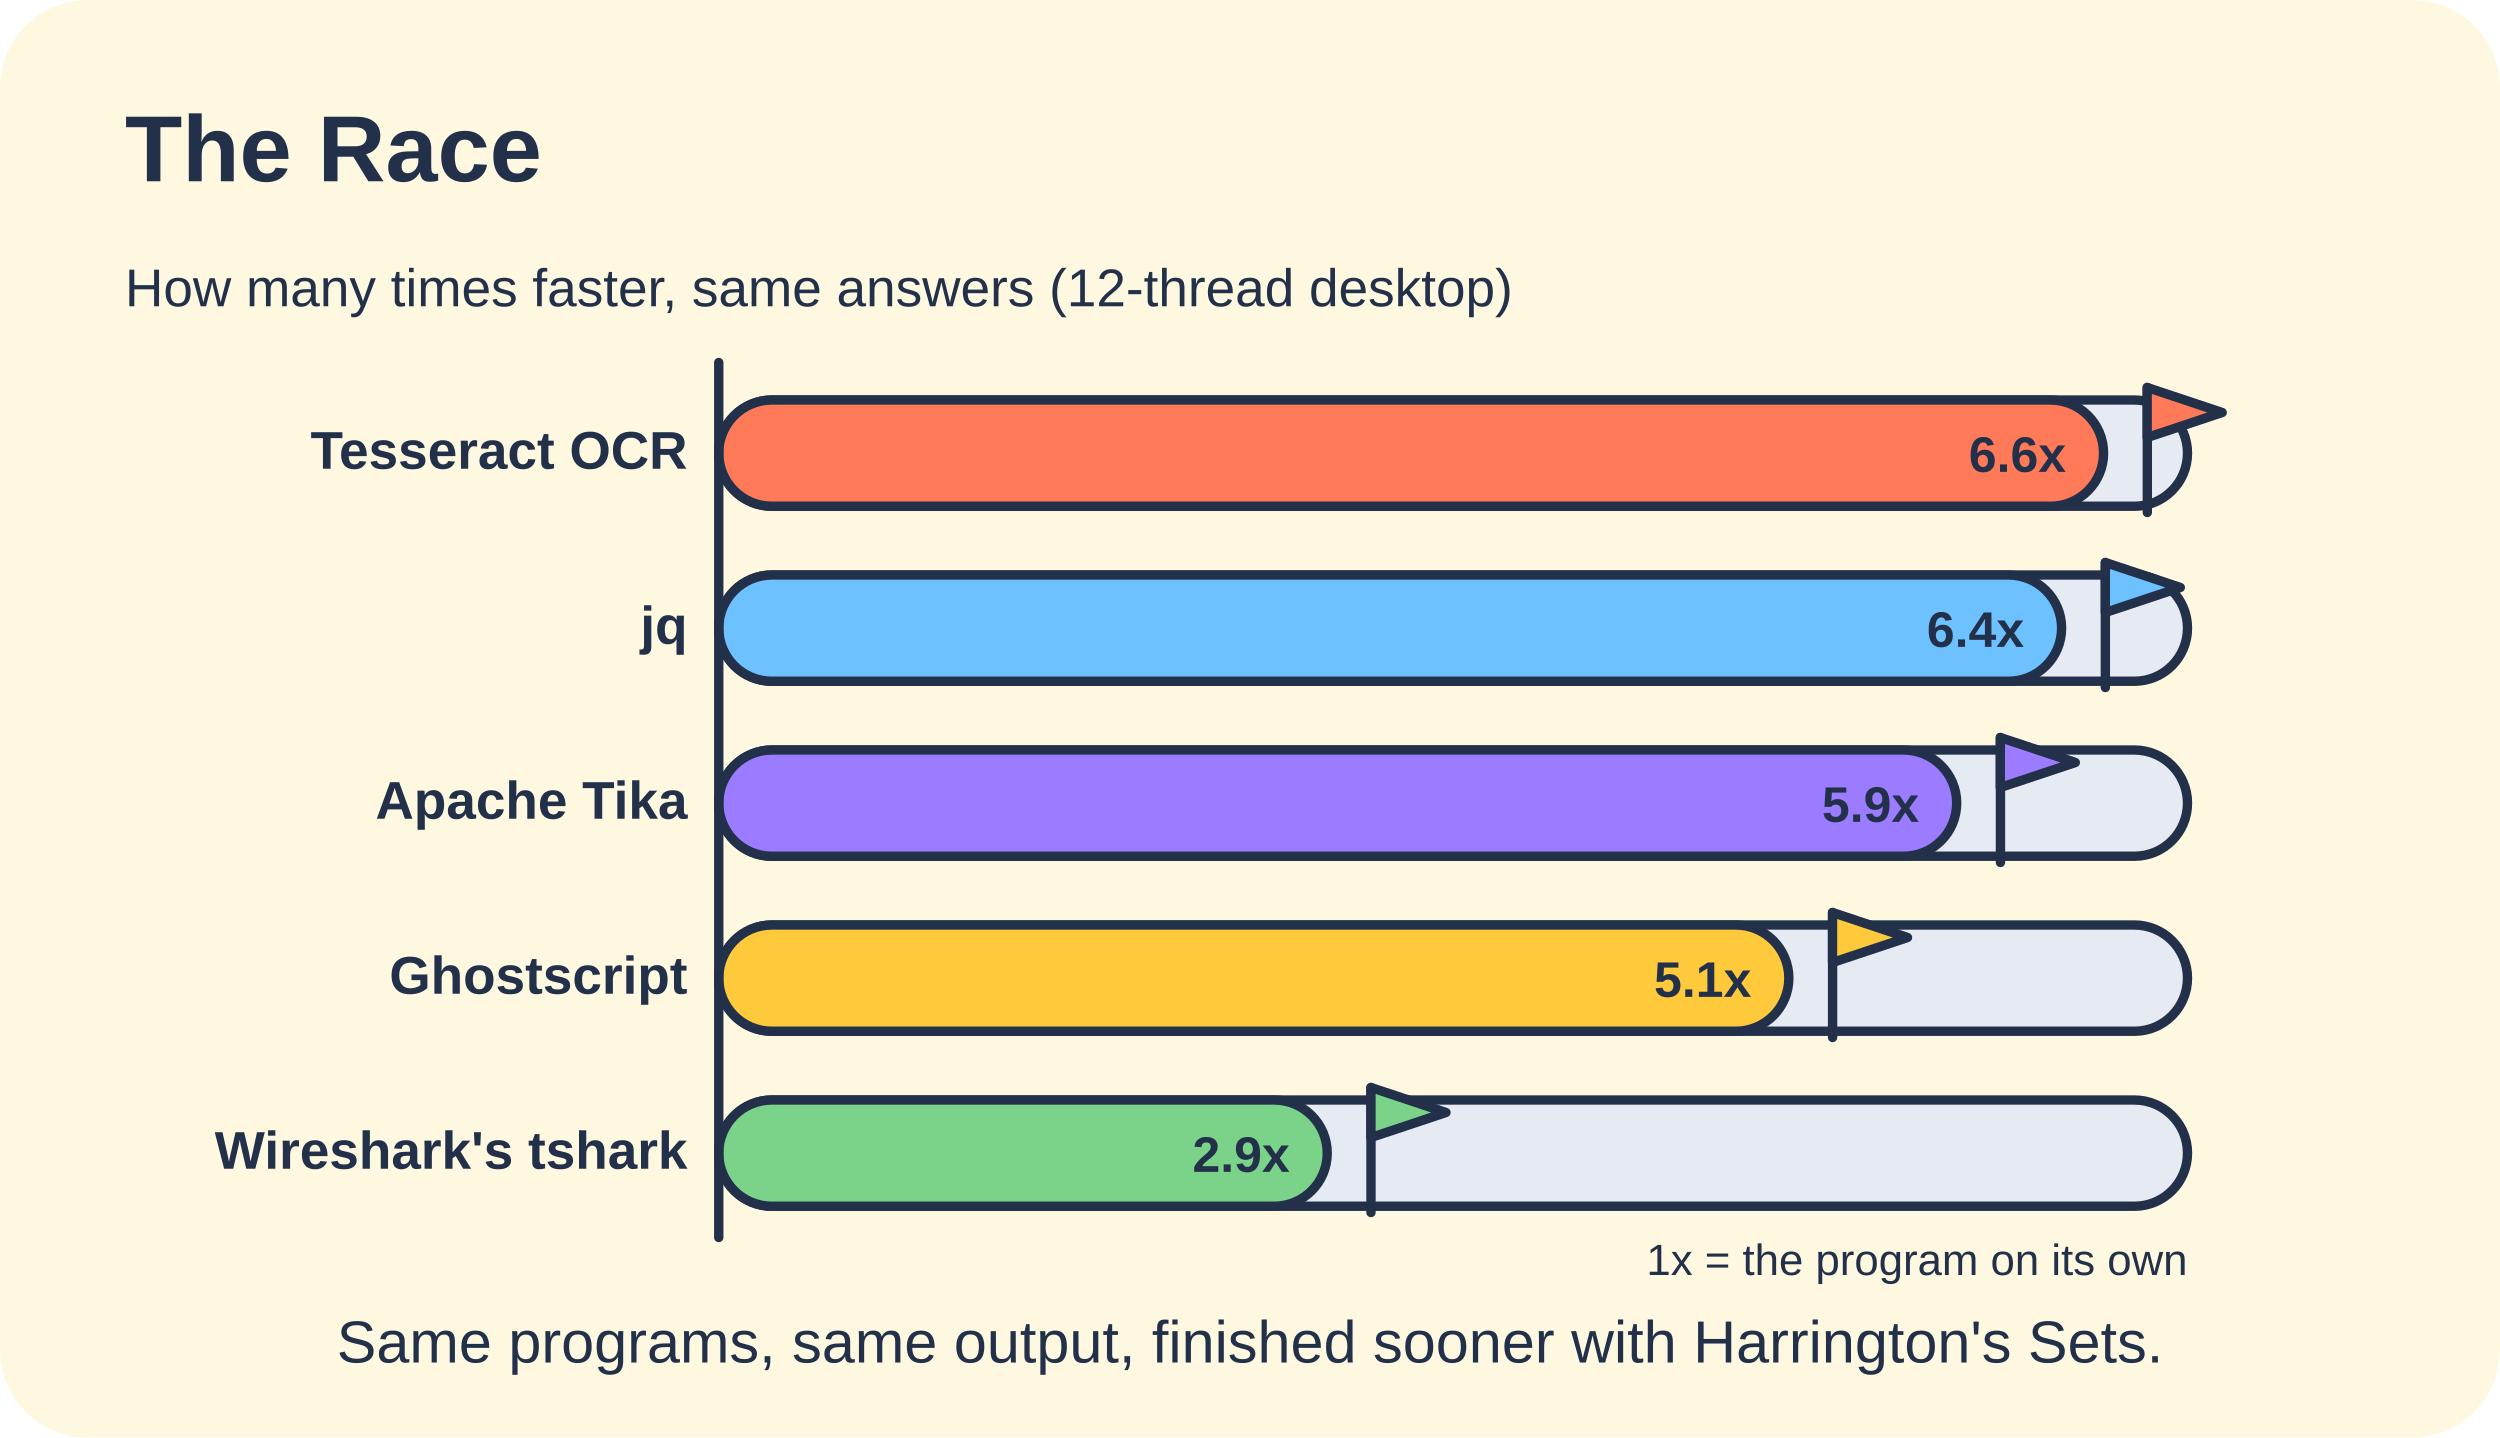
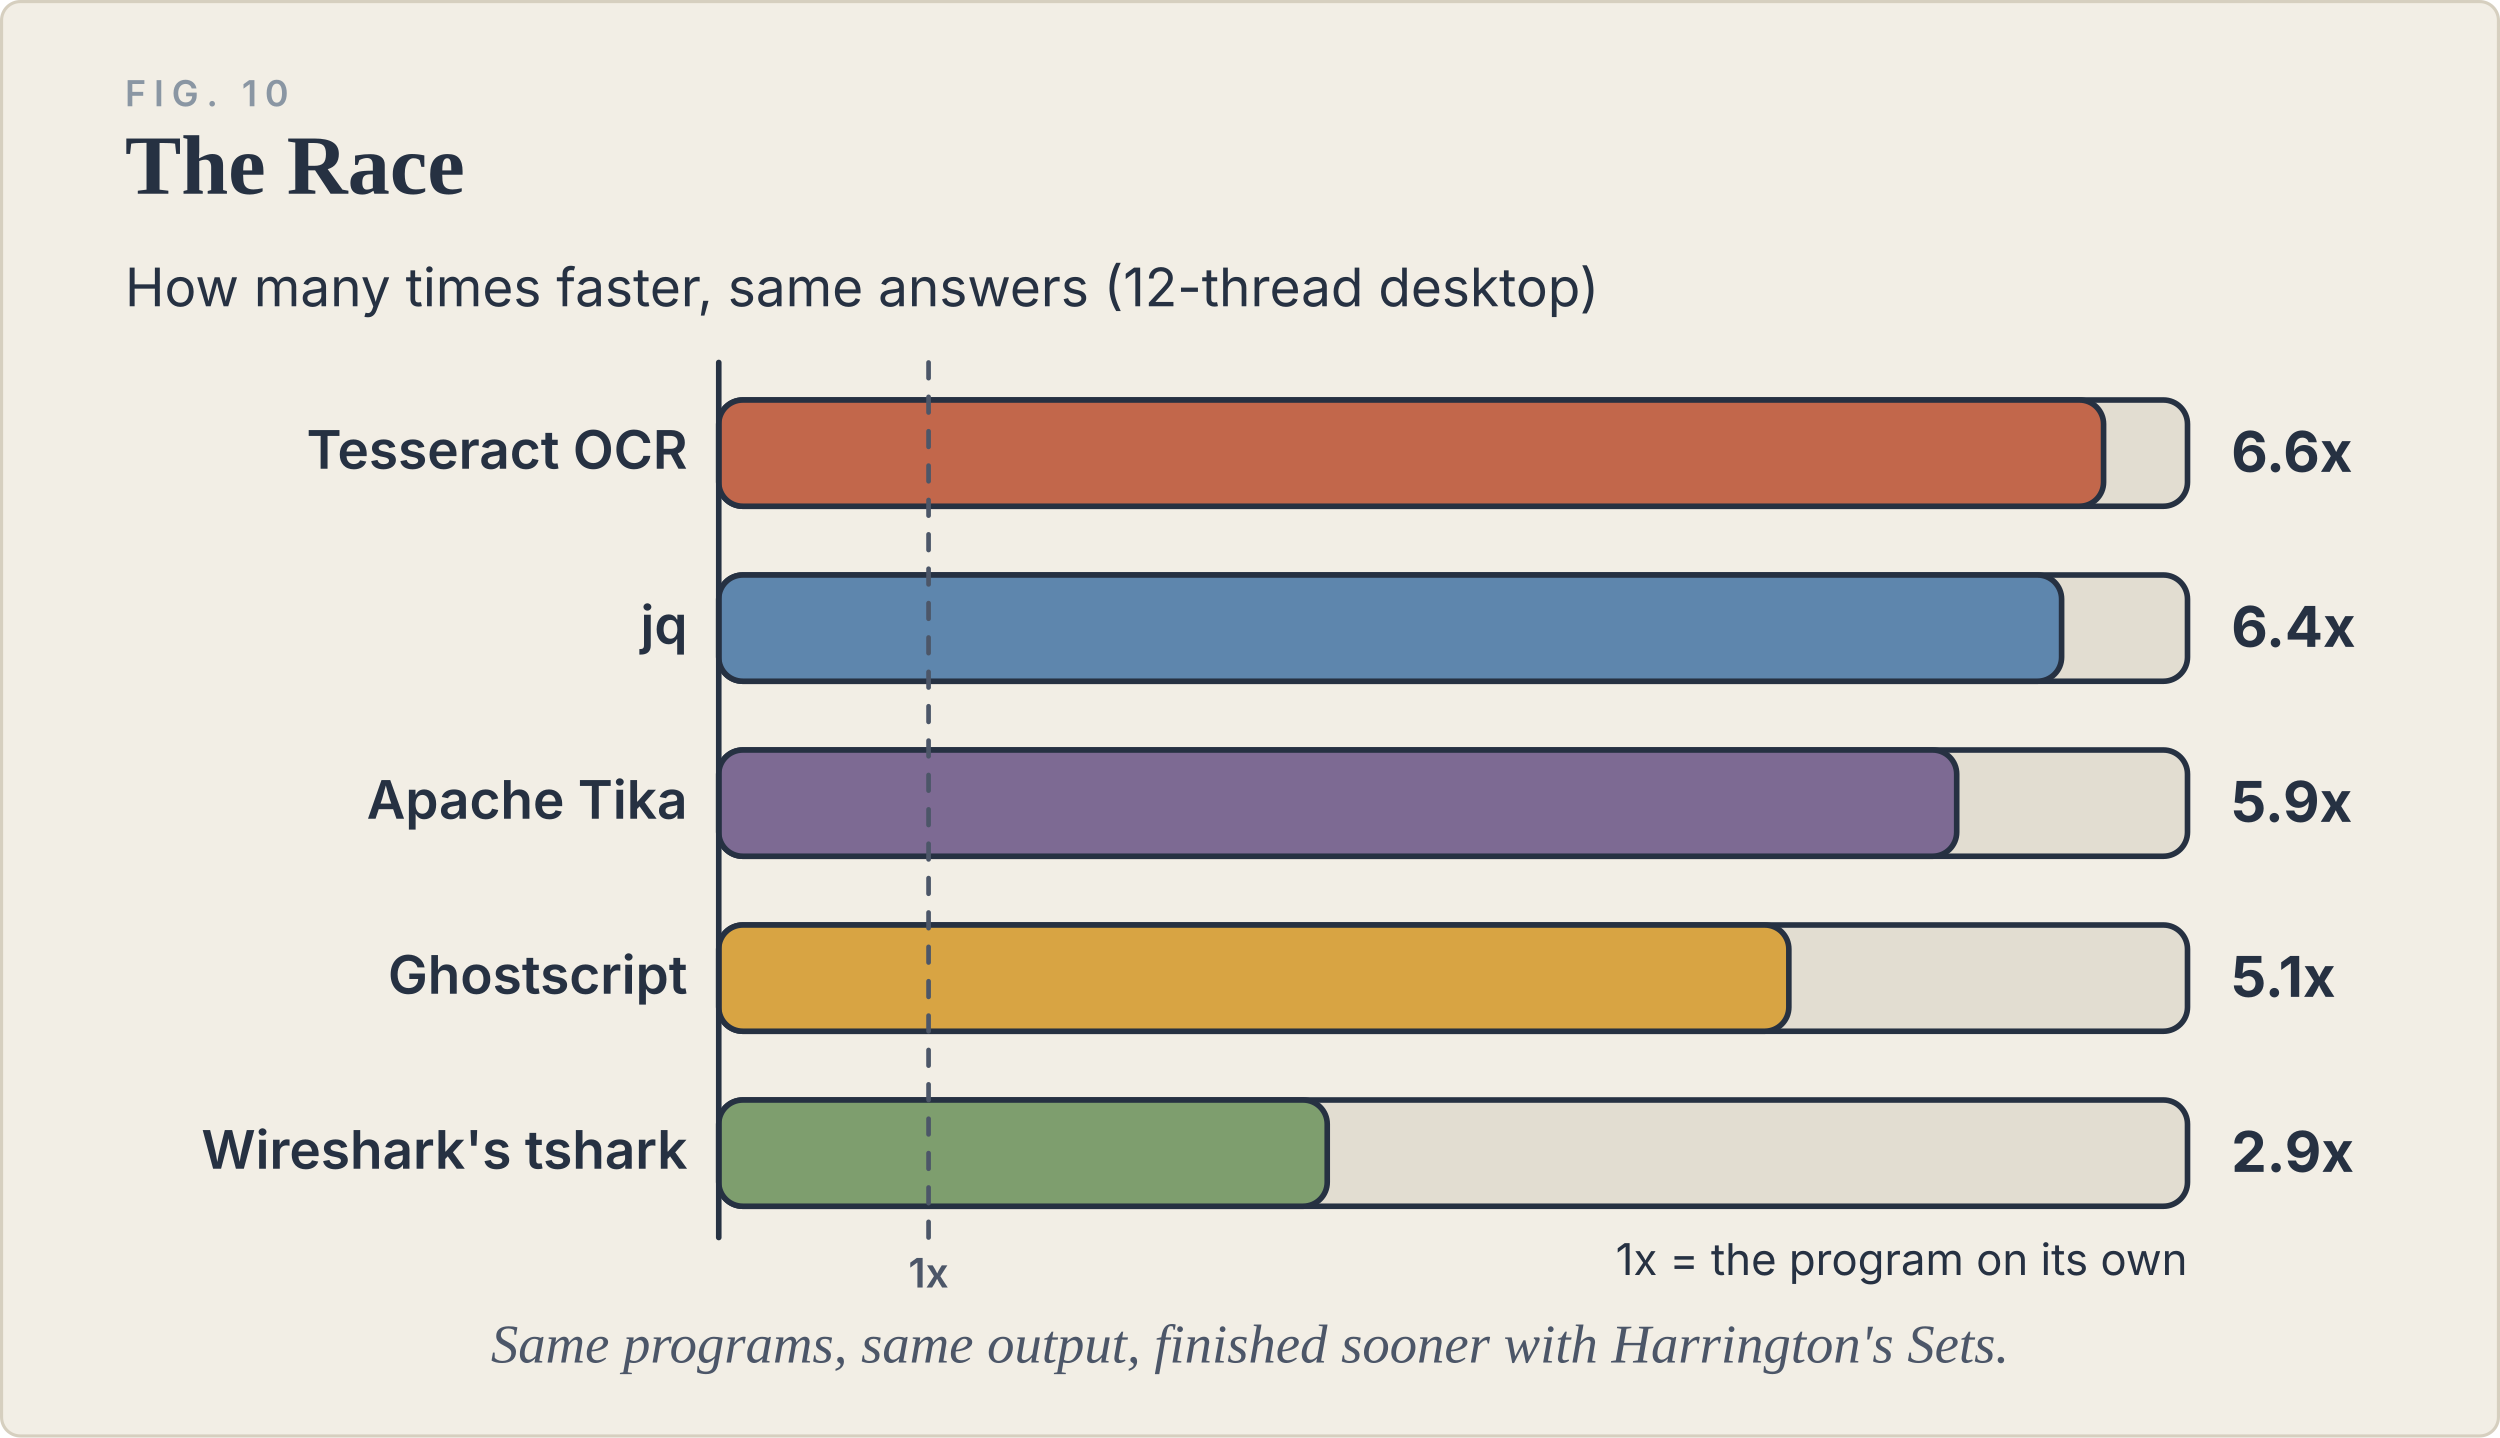
<svg xmlns="http://www.w3.org/2000/svg" viewBox="0 0 800 460" role="img" aria-label="The Race. Same programs, same output, finished sooner with Harrington's Sets.">
  <defs>
    <filter id="soft" x="-10%" y="-10%" width="130%" height="140%">
-       <feDropShadow dx="0" dy="5" stdDeviation="0" flood-color="#22304A" flood-opacity="0.18" />
+       <feDropShadow dx="2" dy="3" stdDeviation="0" flood-color="#263142" flood-opacity="0.10" />
    </filter>
  </defs>
-   <rect x="0" y="0" width="800" height="460" rx="28" fill="#FFF8E1" />
-   <g stroke="#22304A" stroke-width="4" stroke-linejoin="round" stroke-linecap="round" font-family="'Trebuchet MS', 'Arial Rounded MT Bold', 'Segoe UI', Arial, sans-serif">
-     <text x="40" y="58" font-size="30" font-weight="700" fill="#22304A" stroke="none">The Race</text>
-     <text x="40" y="98" font-size="17" font-weight="400" fill="#22304A" stroke="none" text-anchor="start">How many times faster, same answers (12-thread desktop)</text>
-     <text x="220" y="150" font-size="17" font-weight="700" fill="#22304A" stroke="none" text-anchor="end">Tesseract OCR</text>
-     <rect x="230" y="128" width="470" height="34" rx="17" fill="#E6EAF2" stroke-width="3" />
-     <rect x="230" y="128" width="443.143" height="34" rx="17" fill="#FF7A59" stroke-width="3" />
-     <text x="661.143" y="151" font-size="16" font-weight="700" fill="#22304A" stroke="none" text-anchor="end">6.6x</text>
-     <line x1="687.143" y1="124" x2="687.143" y2="164" stroke="#22304A" stroke-width="3" />
-     <polygon points="687.1,124.0 711.1,132.0 687.1,140.0" fill="#FF7A59" stroke-width="3" />
-     <text x="220" y="206" font-size="17" font-weight="700" fill="#22304A" stroke="none" text-anchor="end">jq</text>
-     <rect x="230" y="184" width="470" height="34" rx="17" fill="#E6EAF2" stroke-width="3" />
-     <rect x="230" y="184" width="429.714" height="34" rx="17" fill="#6EC1FF" stroke-width="3" />
-     <text x="647.714" y="207" font-size="16" font-weight="700" fill="#22304A" stroke="none" text-anchor="end">6.4x</text>
-     <line x1="673.714" y1="180" x2="673.714" y2="220" stroke="#22304A" stroke-width="3" />
-     <polygon points="673.7,180.0 697.7,188.0 673.7,196.0" fill="#6EC1FF" stroke-width="3" />
-     <text x="220" y="262" font-size="17" font-weight="700" fill="#22304A" stroke="none" text-anchor="end">Apache Tika</text>
-     <rect x="230" y="240" width="470" height="34" rx="17" fill="#E6EAF2" stroke-width="3" />
-     <rect x="230" y="240" width="396.143" height="34" rx="17" fill="#9B7BFF" stroke-width="3" />
-     <text x="614.143" y="263" font-size="16" font-weight="700" fill="#22304A" stroke="none" text-anchor="end">5.9x</text>
-     <line x1="640.143" y1="236" x2="640.143" y2="276" stroke="#22304A" stroke-width="3" />
-     <polygon points="640.1,236.0 664.1,244.0 640.1,252.0" fill="#9B7BFF" stroke-width="3" />
-     <text x="220" y="318" font-size="17" font-weight="700" fill="#22304A" stroke="none" text-anchor="end">Ghostscript</text>
-     <rect x="230" y="296" width="470" height="34" rx="17" fill="#E6EAF2" stroke-width="3" />
-     <rect x="230" y="296" width="342.429" height="34" rx="17" fill="#FFC93C" stroke-width="3" />
-     <text x="560.429" y="319" font-size="16" font-weight="700" fill="#22304A" stroke="none" text-anchor="end">5.1x</text>
-     <line x1="586.429" y1="292" x2="586.429" y2="332" stroke="#22304A" stroke-width="3" />
-     <polygon points="586.4,292.0 610.4,300.0 586.4,308.0" fill="#FFC93C" stroke-width="3" />
-     <text x="220" y="374" font-size="17" font-weight="700" fill="#22304A" stroke="none" text-anchor="end">Wireshark's tshark</text>
-     <rect x="230" y="352" width="470" height="34" rx="17" fill="#E6EAF2" stroke-width="3" />
-     <rect x="230" y="352" width="194.714" height="34" rx="17" fill="#7BD389" stroke-width="3" />
-     <text x="412.714" y="375" font-size="16" font-weight="700" fill="#22304A" stroke="none" text-anchor="end">2.9x</text>
-     <line x1="438.714" y1="348" x2="438.714" y2="388" stroke="#22304A" stroke-width="3" />
-     <polygon points="438.7,348.0 462.7,356.0 438.7,364.0" fill="#7BD389" stroke-width="3" />
-     <line x1="230" y1="396" x2="230" y2="116" stroke="#22304A" stroke-width="3" />
-     <text x="700" y="408" font-size="14" font-weight="400" fill="#22304A" stroke="none" text-anchor="end">1x = the program on its own</text>
-     <text x="400.0" y="436" font-size="19" fill="#22304A" stroke="none" text-anchor="middle">Same programs, same output, finished sooner with Harrington's Sets.</text>
+   <rect x="0.5" y="0.5" width="799" height="459" rx="6" fill="#F2EEE5" stroke="#D6CFBF" stroke-width="1" />
+   <g stroke="#263142" stroke-width="2.4" stroke-linejoin="round" stroke-linecap="round" font-family="'Helvetica Neue', 'Segoe UI', Inter, Arial, sans-serif">
+     <text x="40" y="34" font-size="11.5" font-weight="600" letter-spacing="2.5" fill="#8A96A3" stroke="none">FIG. 10</text>
+     <text x="40" y="62" font-size="27" font-weight="700" fill="#263142" stroke="none" font-family="Georgia, Cambria, Caladea, 'Times New Roman', serif">The Race</text>
+     <text x="40" y="98" font-size="17" font-weight="400" fill="#263142" stroke="none" text-anchor="start">How many times faster, same answers (12-thread desktop)</text>
+     <text x="220" y="150" font-size="17" font-weight="600" fill="#263142" stroke="none" text-anchor="end">Tesseract OCR</text>
+     <rect x="230" y="128" width="470" height="34" rx="7.7" fill="#E2DDD1" stroke-width="1.80" />
+     <rect x="230" y="128" width="443.143" height="34" rx="7.7" fill="#C2674B" stroke-width="1.80" />
+     <text x="714" y="151" font-size="18" font-weight="700" fill="#263142" stroke="none" text-anchor="start">6.6x</text>
+     <text x="220" y="206" font-size="17" font-weight="600" fill="#263142" stroke="none" text-anchor="end">jq</text>
+     <rect x="230" y="184" width="470" height="34" rx="7.7" fill="#E2DDD1" stroke-width="1.80" />
+     <rect x="230" y="184" width="429.714" height="34" rx="7.7" fill="#5E86AD" stroke-width="1.80" />
+     <text x="714" y="207" font-size="18" font-weight="700" fill="#263142" stroke="none" text-anchor="start">6.4x</text>
+     <text x="220" y="262" font-size="17" font-weight="600" fill="#263142" stroke="none" text-anchor="end">Apache Tika</text>
+     <rect x="230" y="240" width="470" height="34" rx="7.7" fill="#E2DDD1" stroke-width="1.80" />
+     <rect x="230" y="240" width="396.143" height="34" rx="7.7" fill="#7D6A93" stroke-width="1.80" />
+     <text x="714" y="263" font-size="18" font-weight="700" fill="#263142" stroke="none" text-anchor="start">5.9x</text>
+     <text x="220" y="318" font-size="17" font-weight="600" fill="#263142" stroke="none" text-anchor="end">Ghostscript</text>
+     <rect x="230" y="296" width="470" height="34" rx="7.7" fill="#E2DDD1" stroke-width="1.80" />
+     <rect x="230" y="296" width="342.429" height="34" rx="7.7" fill="#D8A443" stroke-width="1.80" />
+     <text x="714" y="319" font-size="18" font-weight="700" fill="#263142" stroke="none" text-anchor="start">5.1x</text>
+     <text x="220" y="374" font-size="17" font-weight="600" fill="#263142" stroke="none" text-anchor="end">Wireshark's tshark</text>
+     <rect x="230" y="352" width="470" height="34" rx="7.7" fill="#E2DDD1" stroke-width="1.80" />
+     <rect x="230" y="352" width="194.714" height="34" rx="7.7" fill="#7E9E6E" stroke-width="1.80" />
+     <text x="714" y="375" font-size="18" font-weight="700" fill="#263142" stroke="none" text-anchor="start">2.9x</text>
+     <line x1="297.143" y1="116" x2="297.143" y2="396" stroke="#4C5668" stroke-width="1.50" stroke-dasharray="5 6" />
+     <text x="297.143" y="412" font-size="13" font-weight="600" fill="#4C5668" stroke="none" text-anchor="middle">1x</text>
+     <line x1="230" y1="396" x2="230" y2="116" stroke="#263142" stroke-width="1.80" />
+     <text x="700" y="408" font-size="14" font-weight="400" fill="#263142" stroke="none" text-anchor="end">1x = the program on its own</text>
+     <text x="400.0" y="436" font-size="17.5" font-style="italic" fill="#4C5668" stroke="none" text-anchor="middle" font-family="Georgia, Cambria, Caladea, 'Times New Roman', serif">Same programs, same output, finished sooner with Harrington's Sets.</text>
  </g>
</svg>
